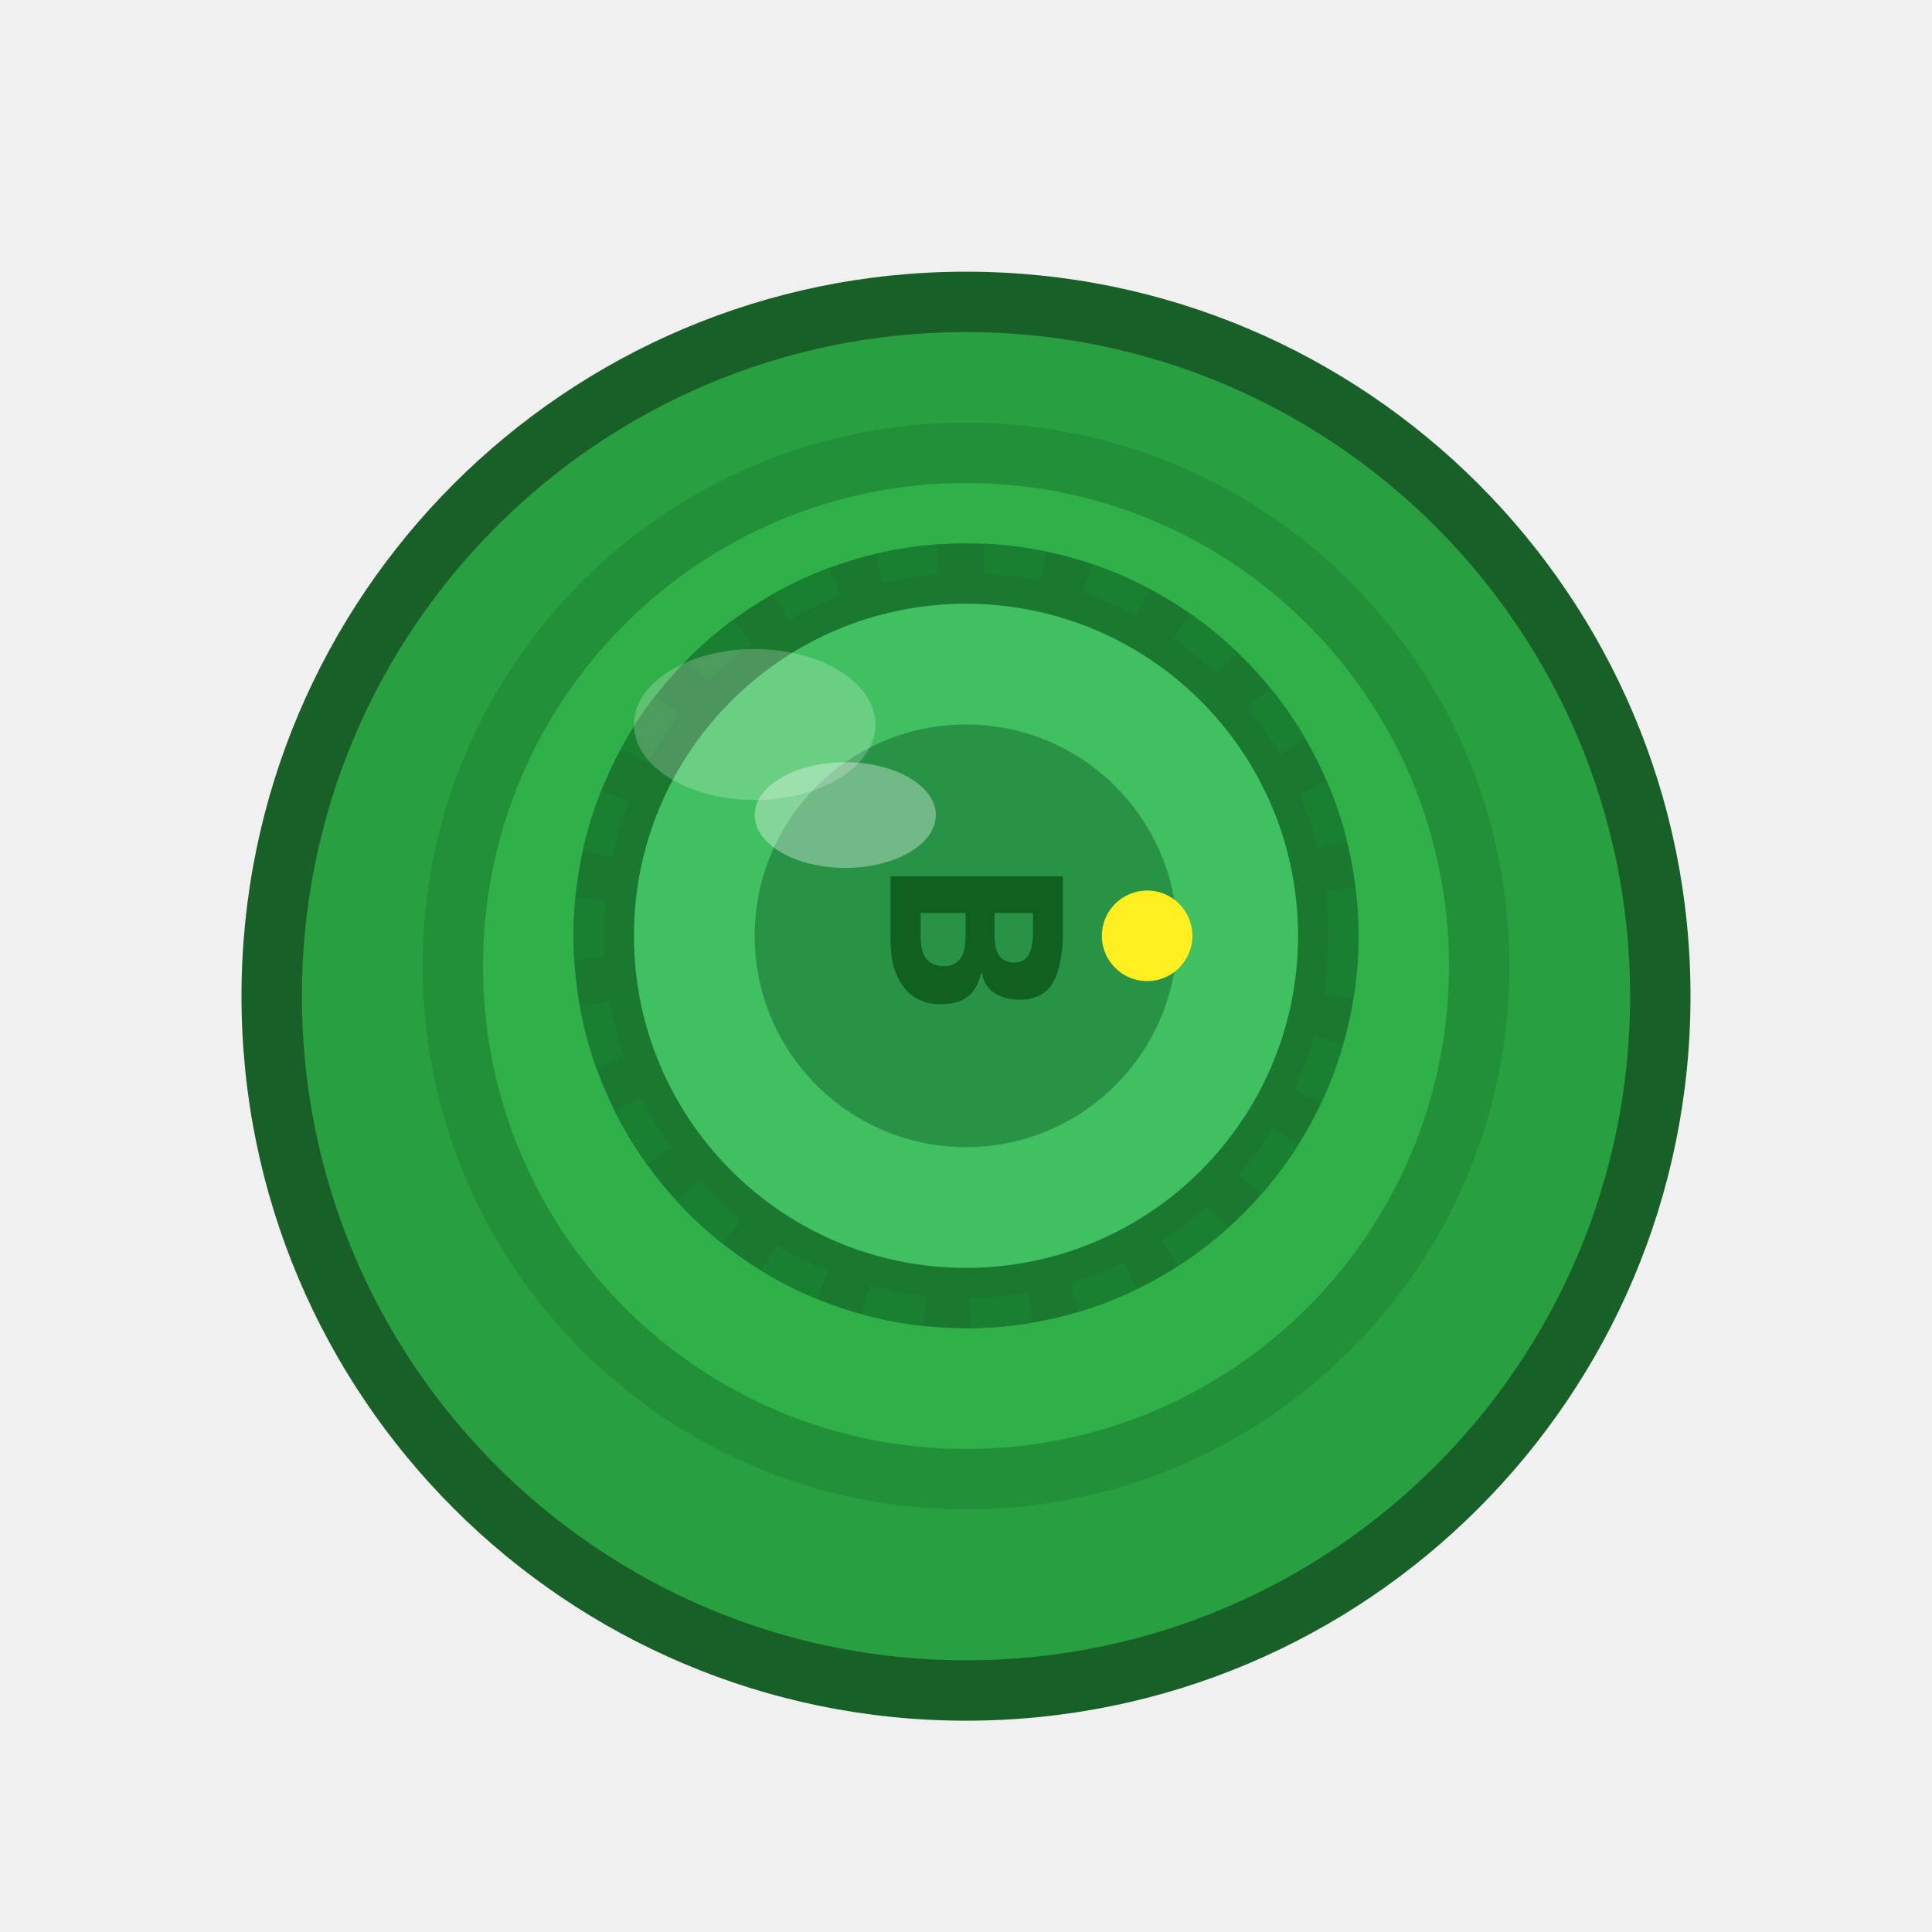
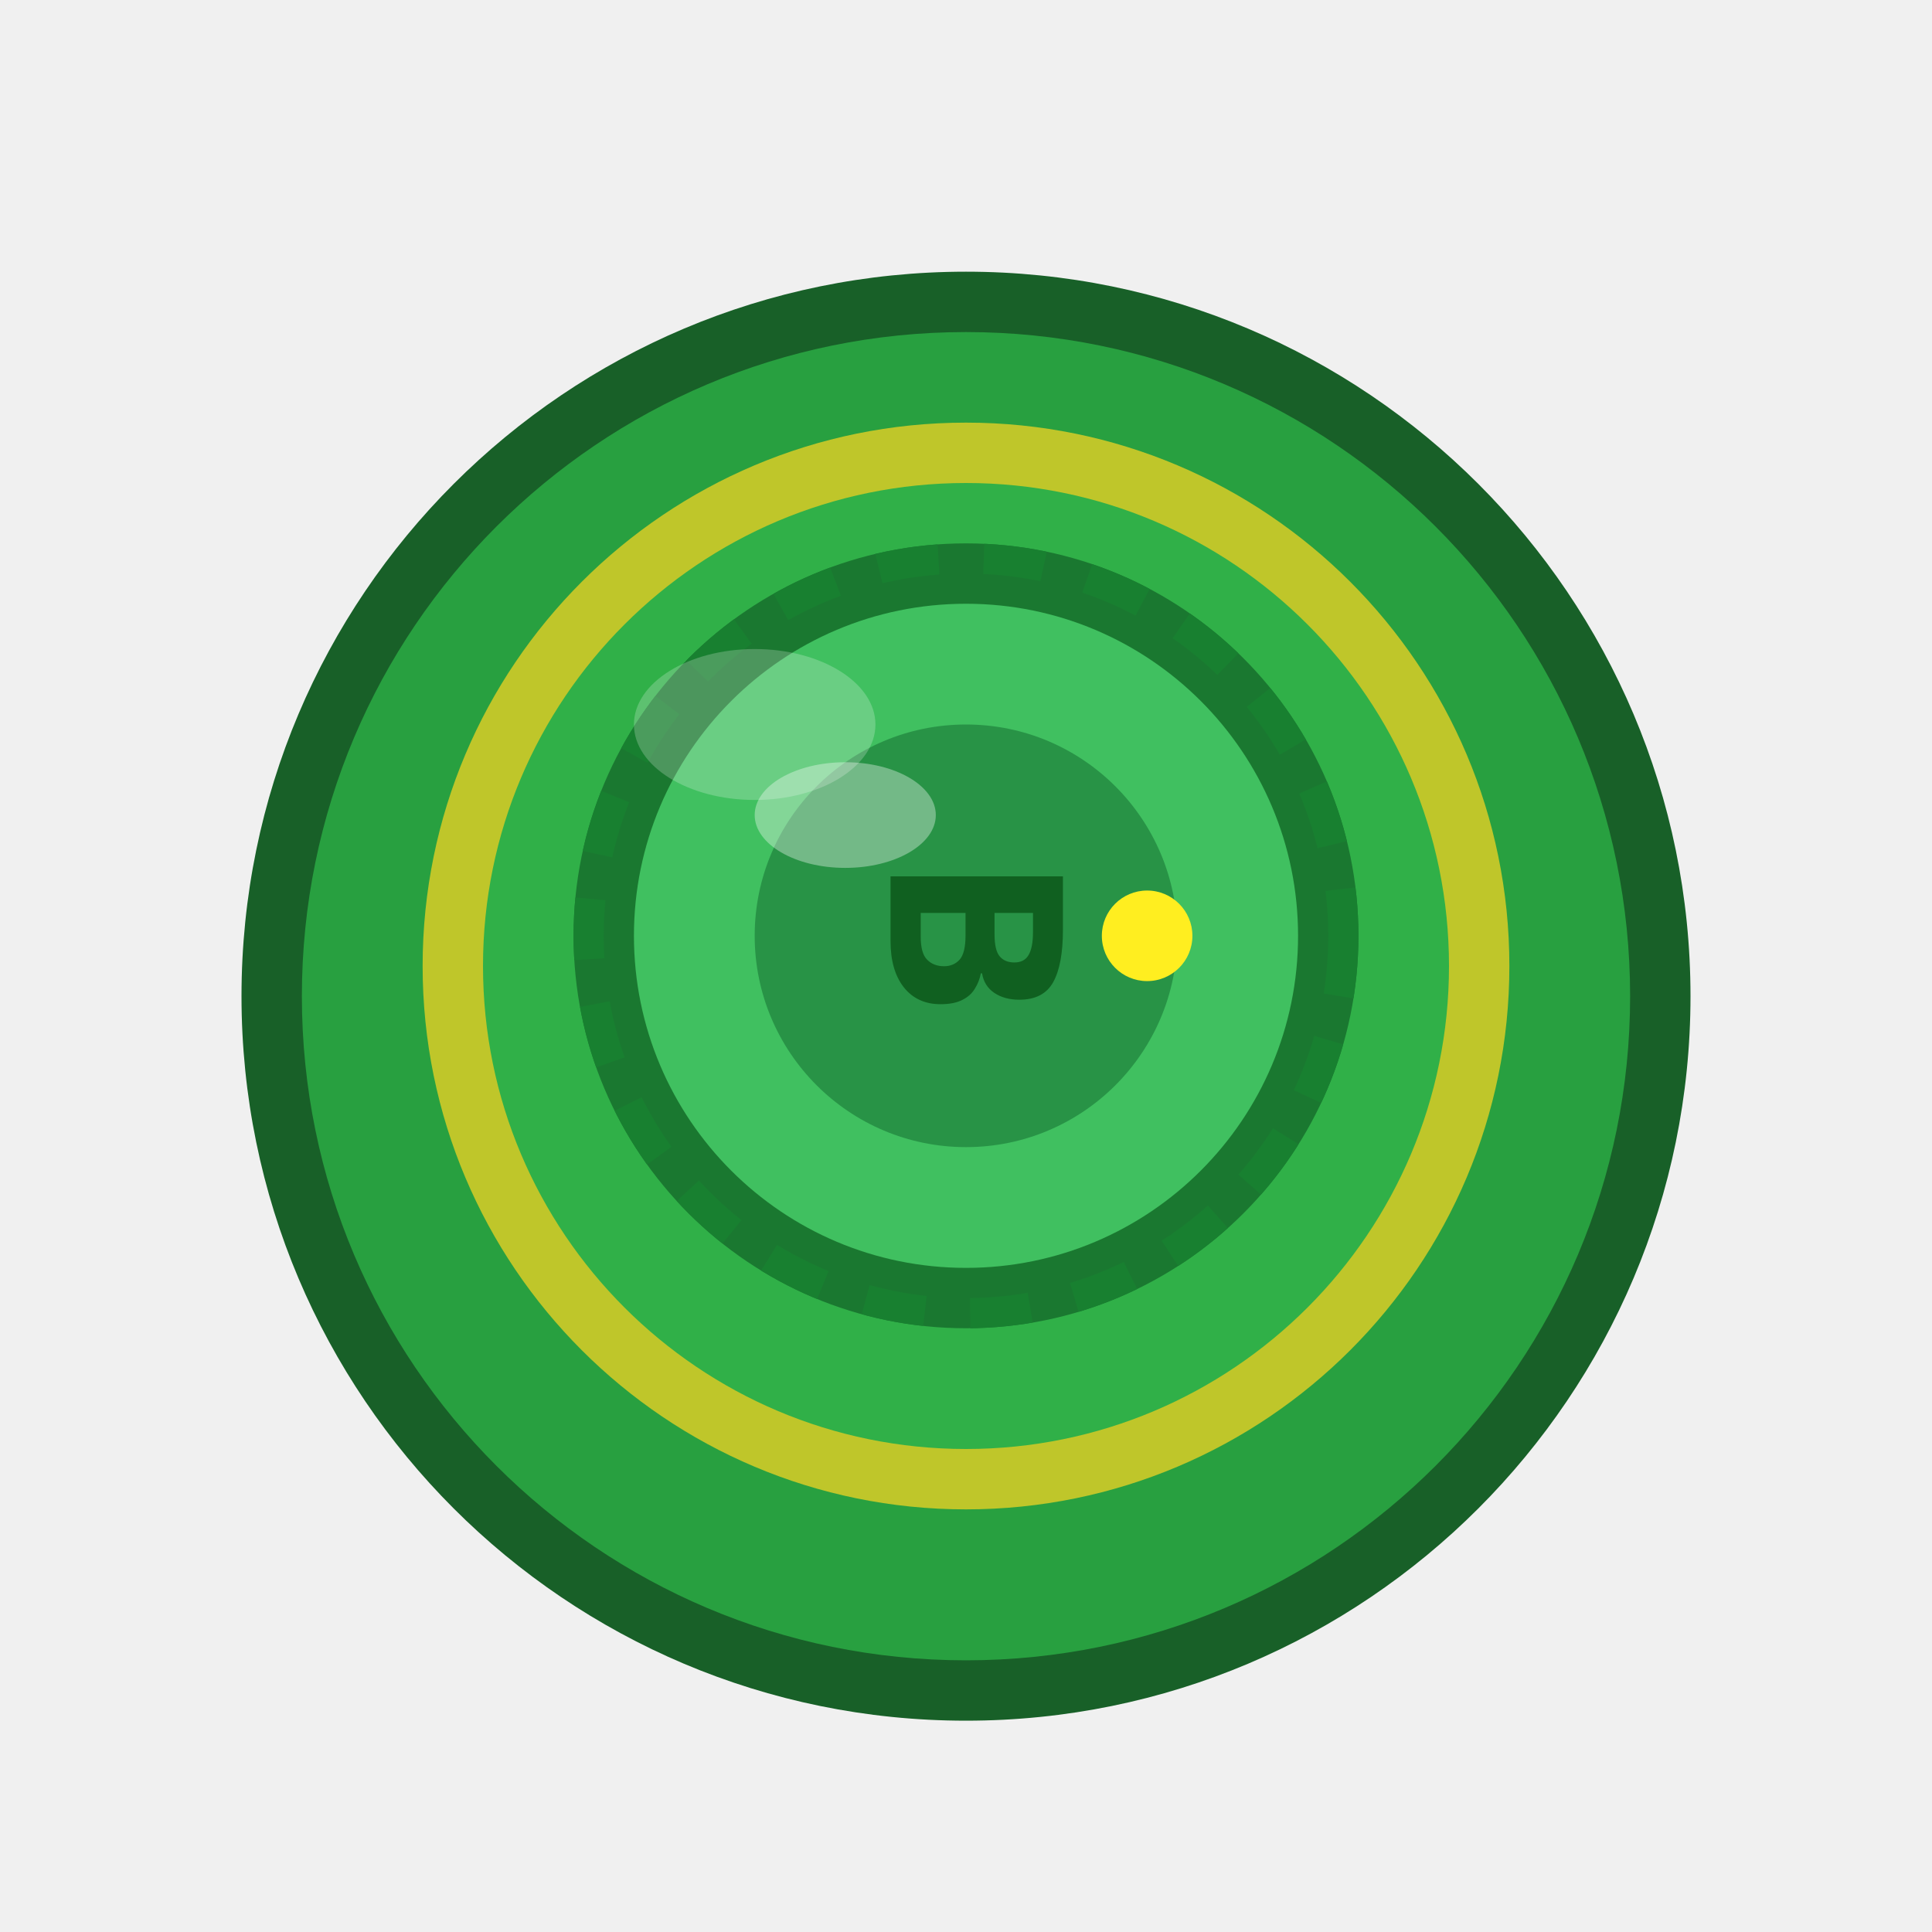
- <svg xmlns="http://www.w3.org/2000/svg" width="128" height="128" viewBox="0 0 128 128">
-   <circle cx="64" cy="66" r="48" fill="#186028" />
-   <circle cx="64" cy="66" r="44" fill="#28A040" />
-   <circle cx="64" cy="64" r="36" fill="#229038" />
-   <circle cx="64" cy="64" r="32" fill="#30B048" />
-   <circle cx="64" cy="62" r="26" fill="#1A7830" />
-   <circle cx="64" cy="62" r="22" fill="#40C060" />
-   <circle cx="64" cy="62" r="25" fill="none" stroke="#188030" stroke-width="2" stroke-dasharray="4,3" />
-   <g transform="rotate(90, 64, 62)">
-     <circle cx="64" cy="62" r="14" fill="#228840" opacity="0.80" />
-     <text x="64" y="67" text-anchor="middle" font-family="Arial Black, sans-serif" font-weight="900" font-size="16" fill="#106020">B</text>
-     <circle cx="64" cy="50" r="3" fill="#FFEE20" />
+ <svg xmlns="http://www.w3.org/2000/svg" width="128" height="128" viewBox="0 0 128 128" version="1.1" id="svg10">
+   <defs id="defs10" />
+   <circle cx="64" cy="66" r="48" fill="#186028" id="circle1" />
+   <circle cx="64" cy="66" r="44" fill="#28A040" id="circle2" />
+   <circle cx="64" cy="64" r="36" fill="#229038" id="circle3" style="fill:#bfc62a;fill-opacity:1" />
+   <circle cx="64" cy="64" r="32" fill="#30B048" id="circle4" />
+   <circle cx="64" cy="62" r="26" fill="#1A7830" id="circle5" />
+   <circle cx="64" cy="62" r="22" fill="#40C060" id="circle6" />
+   <circle cx="64" cy="62" r="25" fill="none" stroke="#188030" stroke-width="2" stroke-dasharray="4,3" id="circle7" />
+   <g transform="rotate(90, 64, 62)" id="g9">
+     <circle cx="64" cy="62" r="14" fill="#228840" opacity="0.80" id="circle8" />
+     <text x="64" y="67" text-anchor="middle" font-family="Arial Black, sans-serif" font-weight="900" font-size="16" fill="#106020" id="text8">B</text>
+     <circle cx="64" cy="50" r="3" fill="#FFEE20" id="circle9" />
  </g>
-   <ellipse cx="50" cy="48" rx="8" ry="5" fill="white" opacity="0.22" />
-   <ellipse cx="56" cy="54" rx="6" ry="3.5" fill="white" opacity="0.35" />
+   <ellipse cx="50" cy="48" rx="8" ry="5" fill="white" opacity="0.22" id="ellipse9" />
+   <ellipse cx="56" cy="54" rx="6" ry="3.5" fill="white" opacity="0.35" id="ellipse10" />
</svg>
